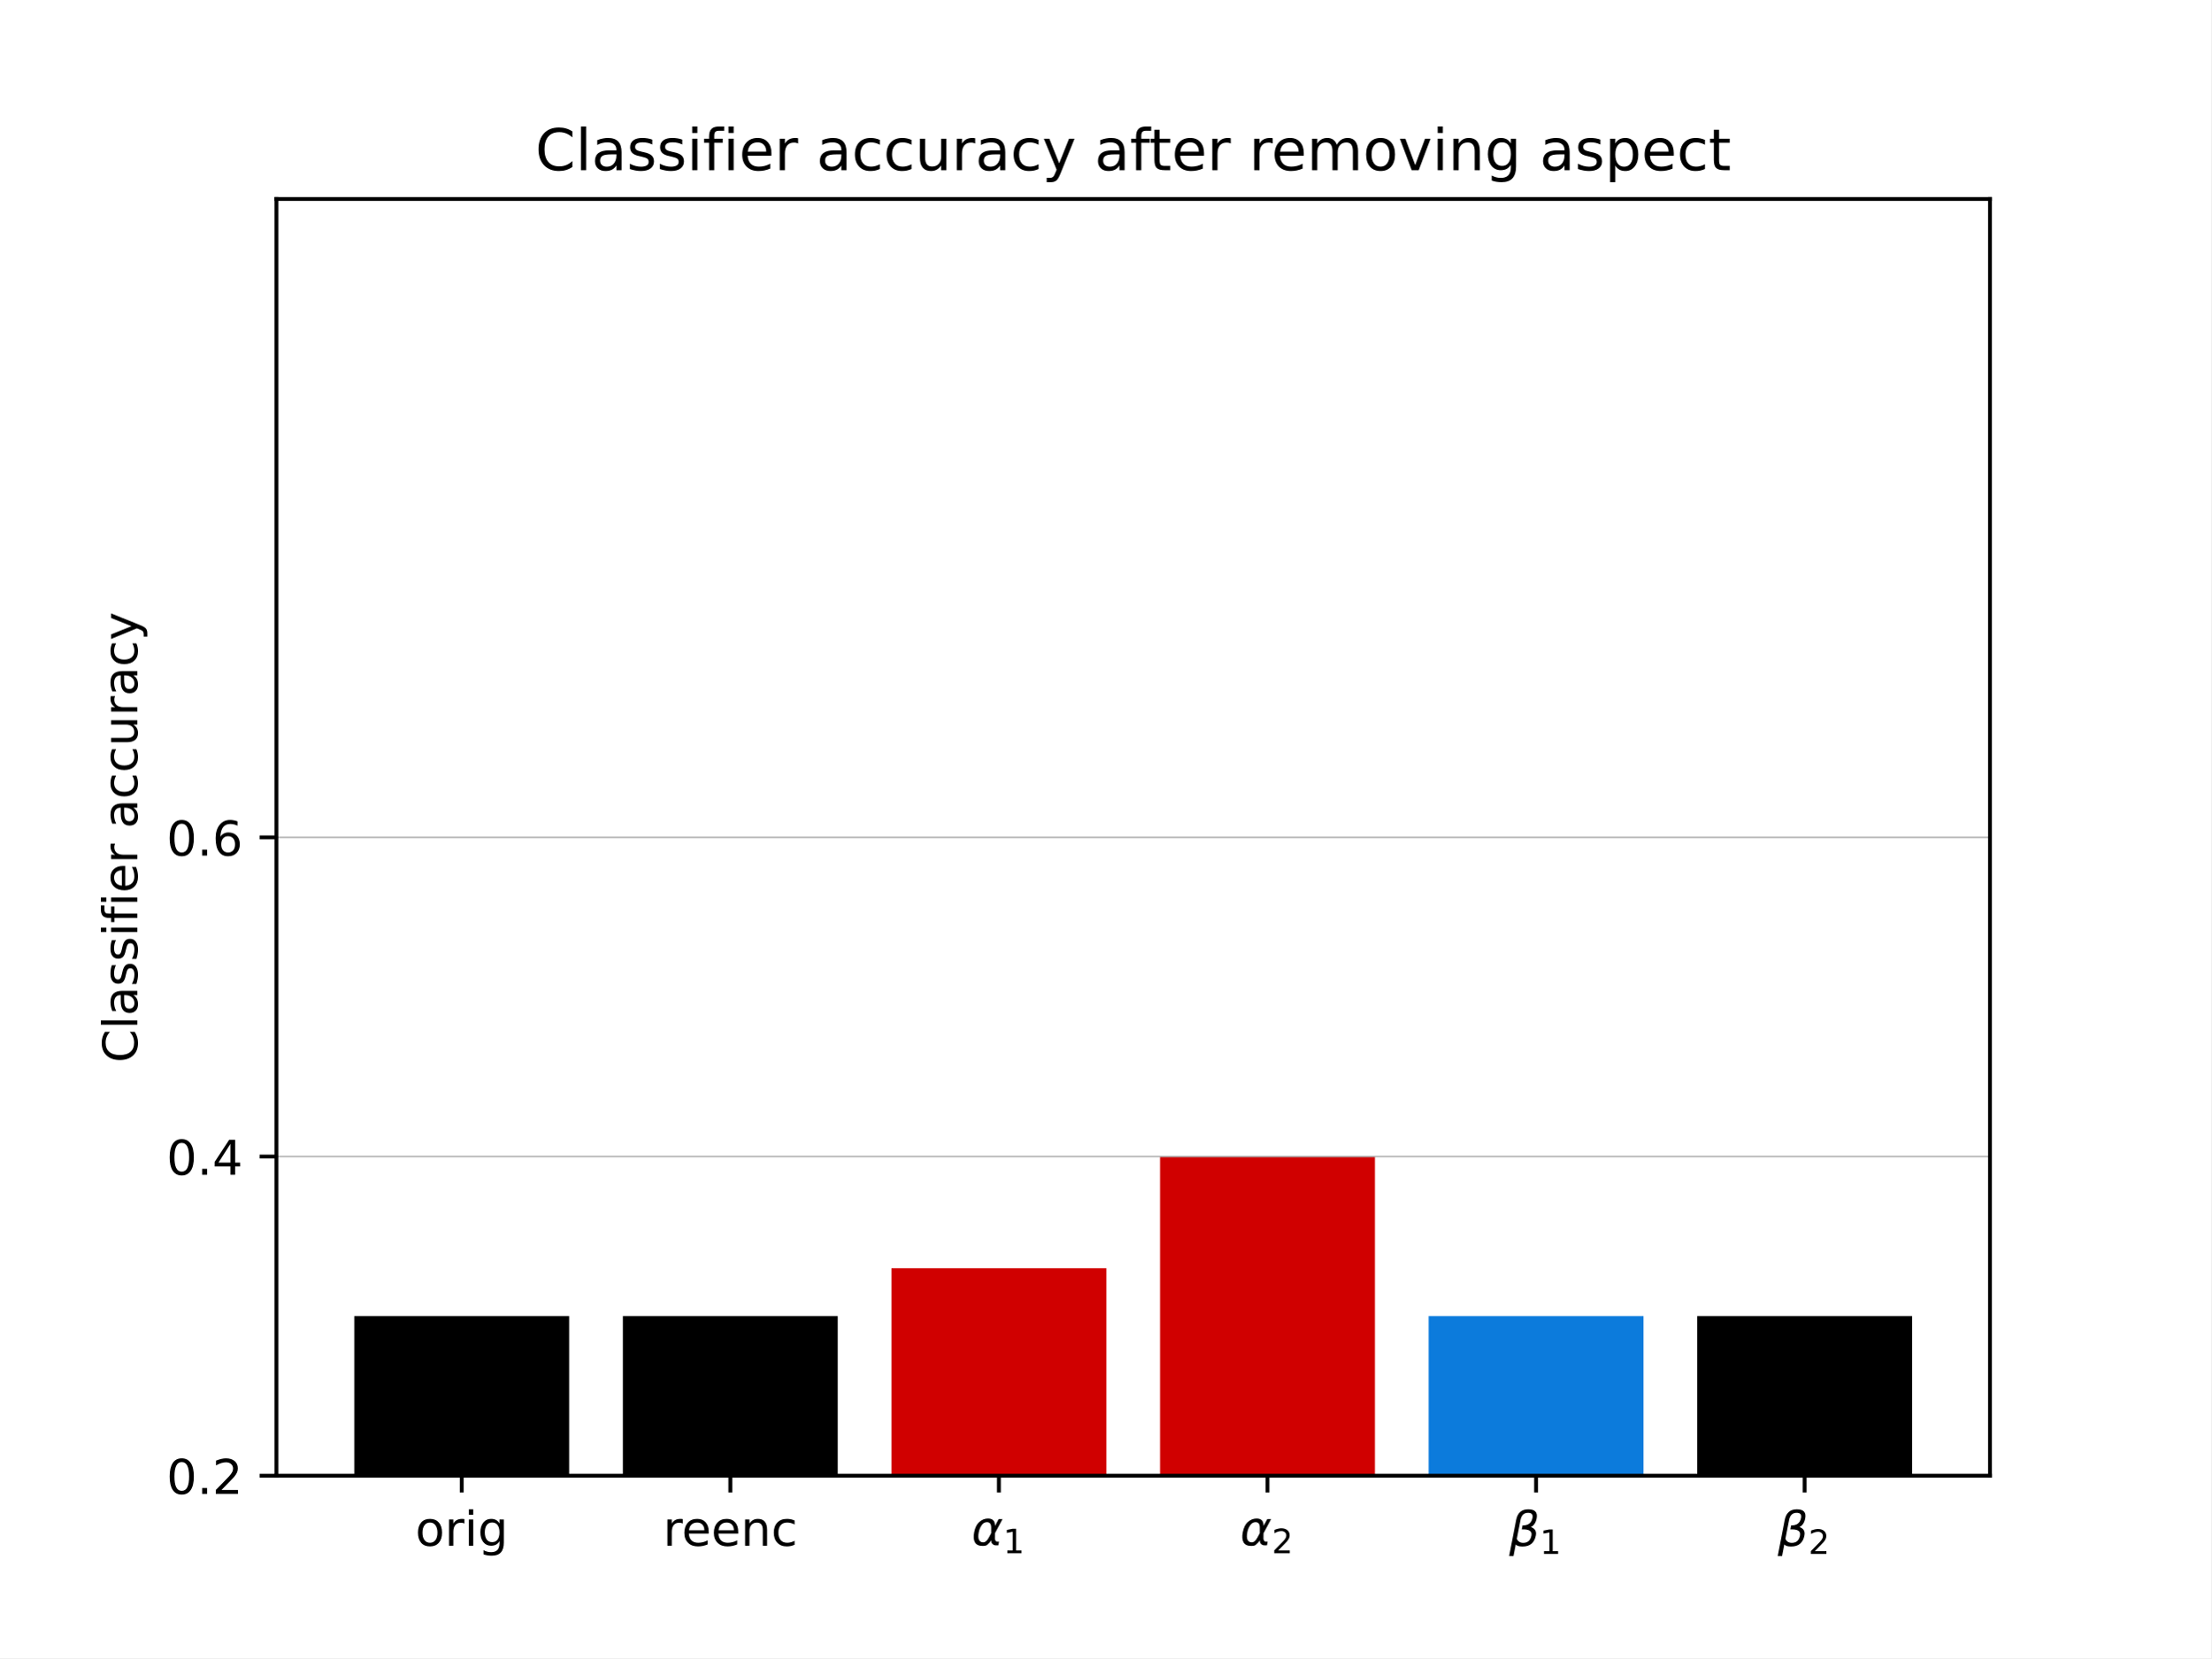
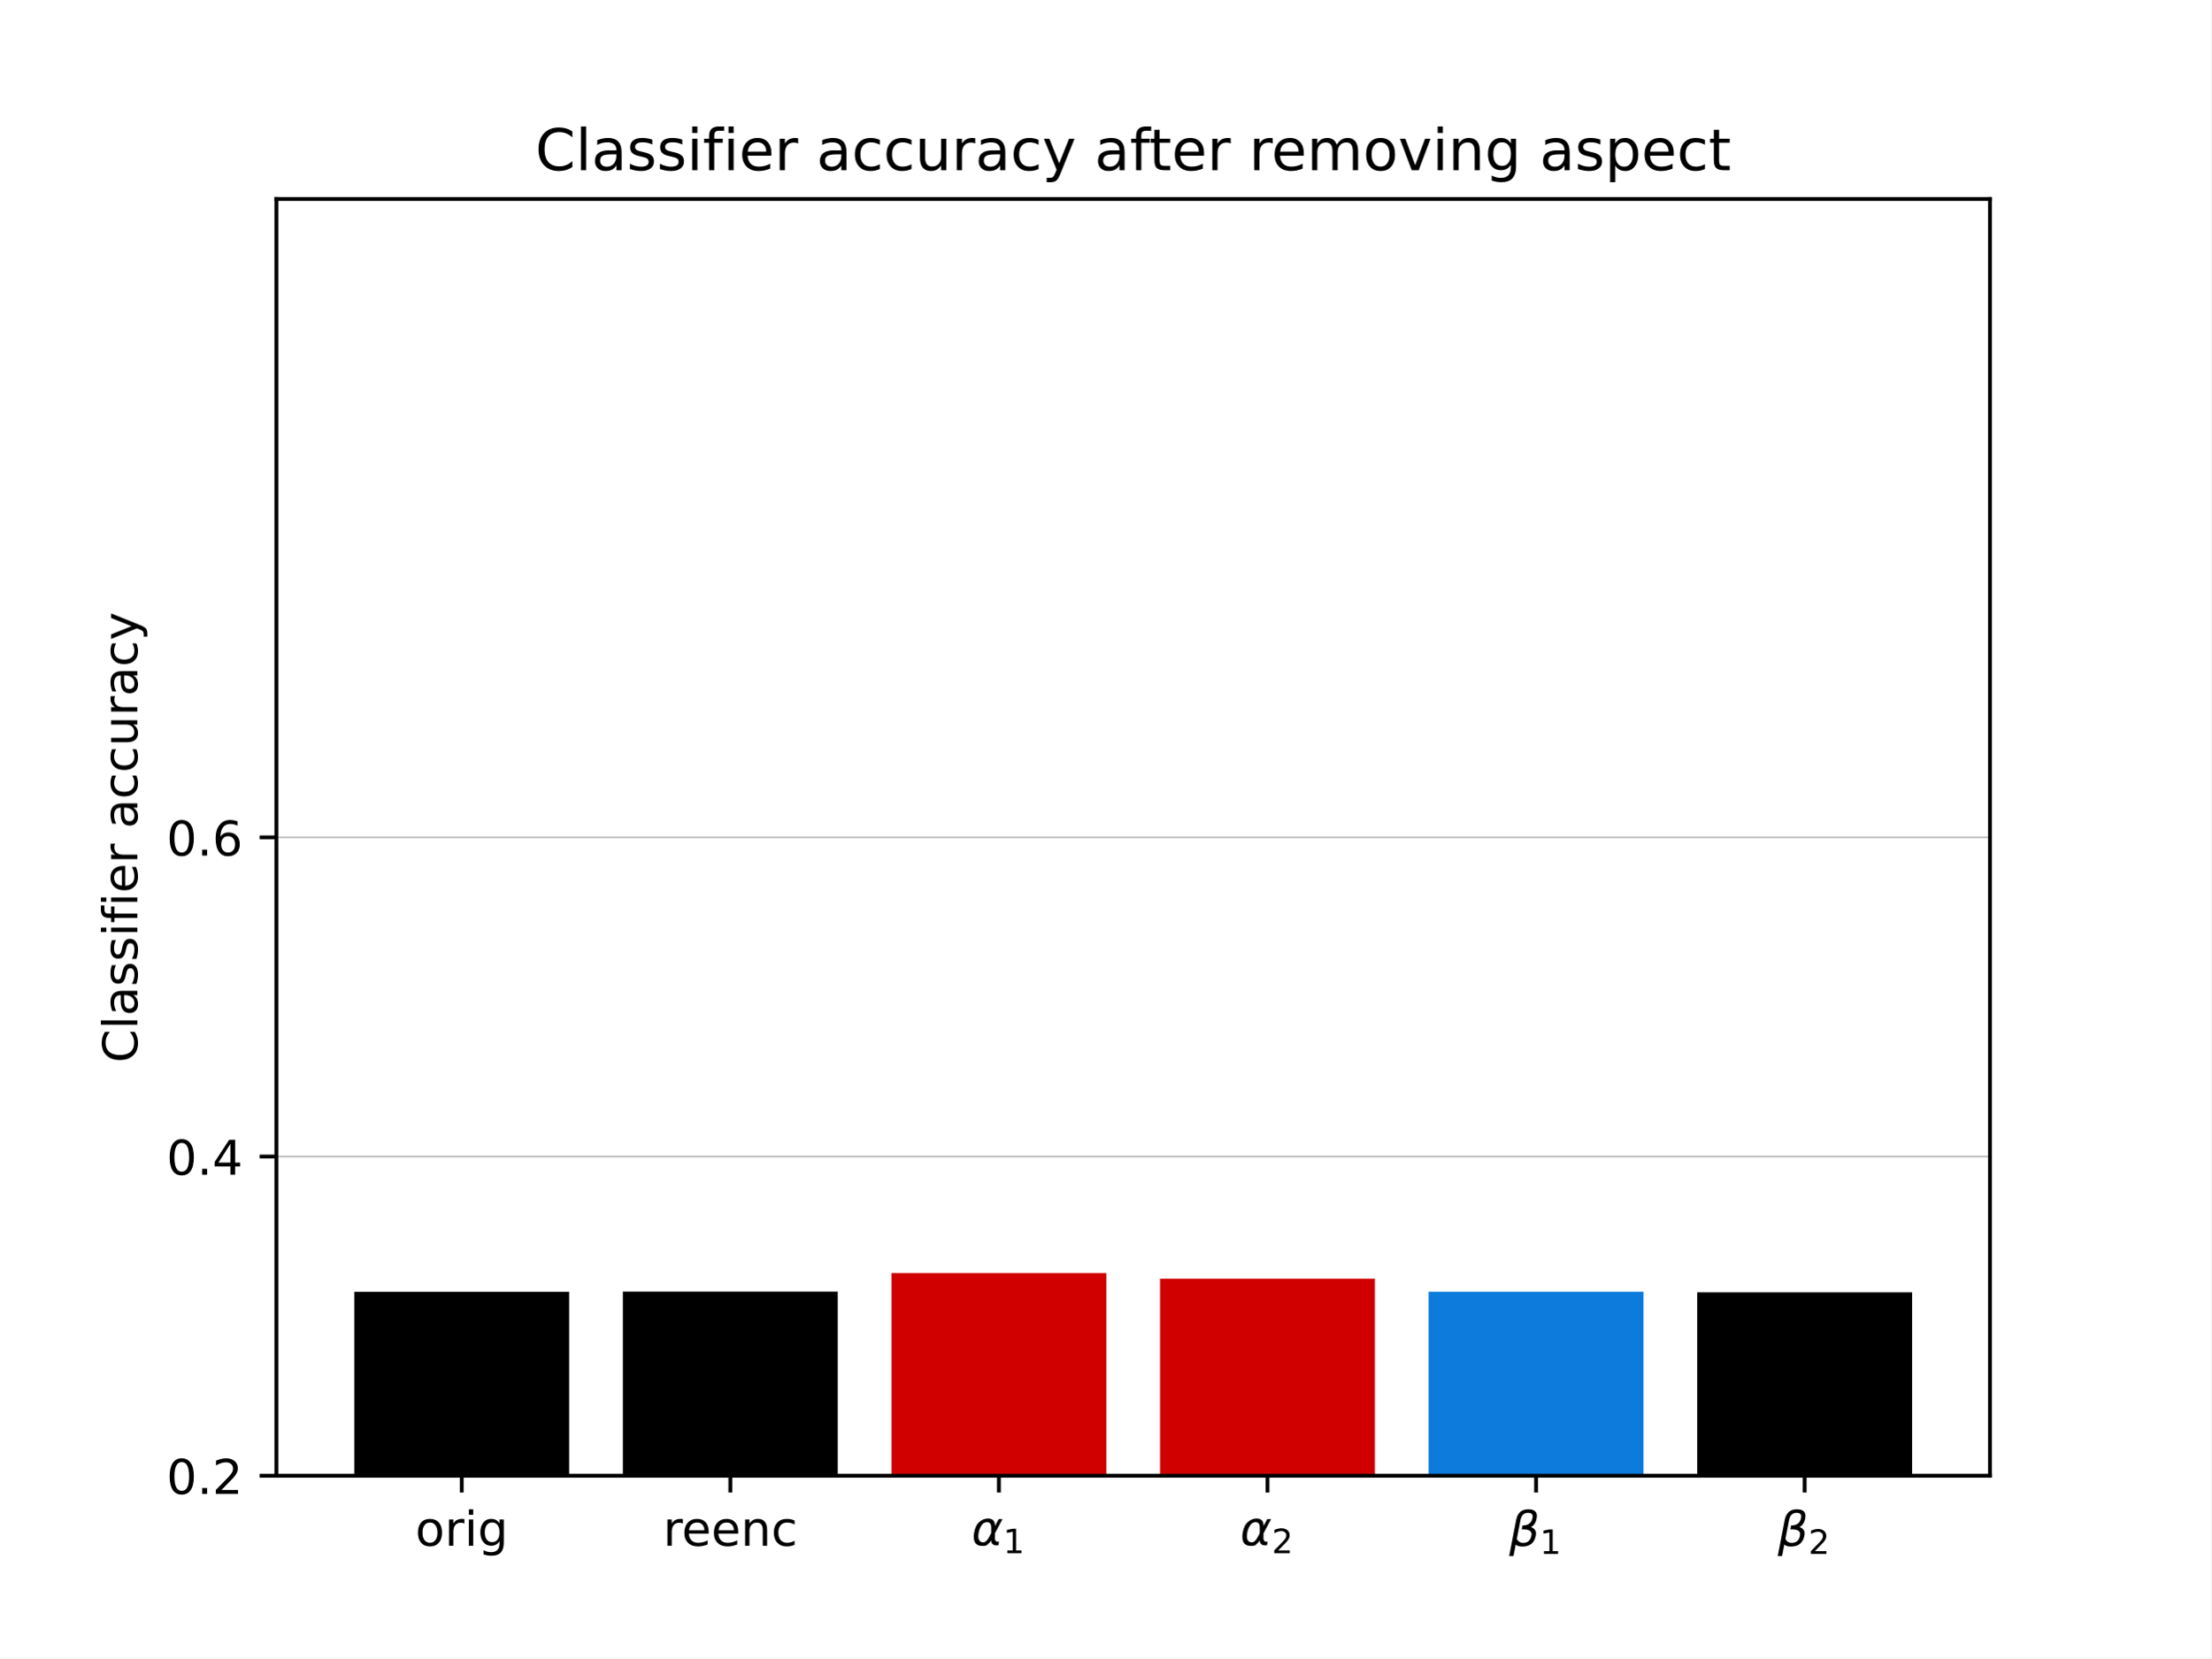
<svg xmlns="http://www.w3.org/2000/svg" xmlns:xlink="http://www.w3.org/1999/xlink" height="345.6pt" version="1.1" viewBox="0 0 460.8 345.6" width="460.8pt">
  <defs>
    <style type="text/css">*{stroke-linecap:butt;stroke-linejoin:round;}</style>
  </defs>
  <g id="figure_1">
    <g id="patch_1">
      <path d="M 0 345.6  L 460.8 345.6  L 460.8 0  L 0 0  z " style="fill:#ffffff;" />
    </g>
    <g id="axes_1">
      <g id="patch_2">
        <path d="M 57.6 307.584  L 414.72 307.584  L 414.72 41.472  L 57.6 41.472  z " style="fill:#ffffff;" />
      </g>
      <g id="patch_3">
-         <path clip-path="url(#pa272229d63)" d="M 73.833 374.112  L 118.613 374.112  L 118.613 274.32  L 73.833 274.32  z " />
+         <path clip-path="url(#p44f0156b49)" d="M 73.833 374.112  L 118.613 374.112  L 118.613 269.257  L 73.833 269.257  z " />
      </g>
      <g id="patch_4">
-         <path clip-path="url(#pa272229d63)" d="M 129.808 374.112  L 174.588 374.112  L 174.588 274.32  L 129.808 274.32  z " />
+         <path clip-path="url(#p44f0156b49)" d="M 129.808 374.112  L 174.588 374.112  L 174.588 269.221  L 129.808 269.221  z " />
      </g>
      <g id="patch_5">
-         <path clip-path="url(#pa272229d63)" d="M 185.783 374.112  L 230.563 374.112  L 230.563 264.341  L 185.783 264.341  z " style="fill:#d00000;" />
+         <path clip-path="url(#p44f0156b49)" d="M 185.783 374.112  L 230.563 374.112  L 230.563 265.344  L 185.783 265.344  z " style="fill:#d00000;" />
      </g>
      <g id="patch_6">
-         <path clip-path="url(#pa272229d63)" d="M 241.757 374.112  L 286.537 374.112  L 286.537 241.056  L 241.757 241.056  z " style="fill:#d00000;" />
+         <path clip-path="url(#p44f0156b49)" d="M 241.757 374.112  L 286.537 374.112  L 286.537 266.529  L 241.757 266.529  z " style="fill:#d00000;" />
      </g>
      <g id="patch_7">
-         <path clip-path="url(#pa272229d63)" d="M 297.732 374.112  L 342.512 374.112  L 342.512 274.32  L 297.732 274.32  z " style="fill:#0c7bdc;" />
+         <path clip-path="url(#p44f0156b49)" d="M 297.732 374.112  L 342.512 374.112  L 342.512 269.239  L 297.732 269.239  z " style="fill:#0c7bdc;" />
      </g>
      <g id="patch_8">
-         <path clip-path="url(#pa272229d63)" d="M 353.707 374.112  L 398.487 374.112  L 398.487 274.32  L 353.707 274.32  z " />
+         <path clip-path="url(#p44f0156b49)" d="M 353.707 374.112  L 398.487 374.112  L 398.487 269.364  L 353.707 269.364  z " />
      </g>
      <g id="matplotlib.axis_1">
        <g id="xtick_1">
          <g id="line2d_1">
            <defs>
-               <path d="M 0 0  L 0 3.5  " id="m97503d75d6" style="stroke:#000000;stroke-width:0.8;" />
+               <path d="M 0 0  L 0 3.5  " id="made2c897ce" style="stroke:#000000;stroke-width:0.8;" />
            </defs>
            <g>
-               <use style="stroke:#000000;stroke-width:0.8;" x="96.223" xlink:href="#m97503d75d6" y="307.584" />
+               <use style="stroke:#000000;stroke-width:0.8;" x="96.223" xlink:href="#made2c897ce" y="307.584" />
            </g>
          </g>
          <g id="text_1">
            <g transform="translate(86.54457 322.1824)scale(0.1 -0.1)">
              <defs>
                <path d="M 30.609 48.391  Q 23.391 48.391 19.188 42.75  Q 14.984 37.109 14.984 27.297  Q 14.984 17.484 19.156 11.844  Q 23.344 6.203 30.609 6.203  Q 37.797 6.203 41.984 11.859  Q 46.188 17.531 46.188 27.297  Q 46.188 37.016 41.984 42.703  Q 37.797 48.391 30.609 48.391  z M 30.609 56  Q 42.328 56 49.016 48.375  Q 55.719 40.766 55.719 27.297  Q 55.719 13.875 49.016 6.219  Q 42.328 -1.422 30.609 -1.422  Q 18.844 -1.422 12.172 6.219  Q 5.516 13.875 5.516 27.297  Q 5.516 40.766 12.172 48.375  Q 18.844 56 30.609 56  z " id="DejaVuSans-111" />
                <path d="M 41.109 46.297  Q 39.594 47.172 37.812 47.578  Q 36.031 48 33.891 48  Q 26.266 48 22.188 43.047  Q 18.109 38.094 18.109 28.812  L 18.109 0  L 9.078 0  L 9.078 54.688  L 18.109 54.688  L 18.109 46.188  Q 20.953 51.172 25.484 53.578  Q 30.031 56 36.531 56  Q 37.453 56 38.578 55.875  Q 39.703 55.766 41.062 55.516  z " id="DejaVuSans-114" />
                <path d="M 9.422 54.688  L 18.406 54.688  L 18.406 0  L 9.422 0  z M 9.422 75.984  L 18.406 75.984  L 18.406 64.594  L 9.422 64.594  z " id="DejaVuSans-105" />
                <path d="M 45.406 27.984  Q 45.406 37.75 41.375 43.109  Q 37.359 48.484 30.078 48.484  Q 22.859 48.484 18.828 43.109  Q 14.797 37.75 14.797 27.984  Q 14.797 18.266 18.828 12.891  Q 22.859 7.516 30.078 7.516  Q 37.359 7.516 41.375 12.891  Q 45.406 18.266 45.406 27.984  z M 54.391 6.781  Q 54.391 -7.172 48.188 -13.984  Q 42 -20.797 29.203 -20.797  Q 24.469 -20.797 20.266 -20.094  Q 16.062 -19.391 12.109 -17.922  L 12.109 -9.188  Q 16.062 -11.328 19.922 -12.344  Q 23.781 -13.375 27.781 -13.375  Q 36.625 -13.375 41.016 -8.766  Q 45.406 -4.156 45.406 5.172  L 45.406 9.625  Q 42.625 4.781 38.281 2.391  Q 33.938 0 27.875 0  Q 17.828 0 11.672 7.656  Q 5.516 15.328 5.516 27.984  Q 5.516 40.672 11.672 48.328  Q 17.828 56 27.875 56  Q 33.938 56 38.281 53.609  Q 42.625 51.219 45.406 46.391  L 45.406 54.688  L 54.391 54.688  z " id="DejaVuSans-103" />
              </defs>
              <use xlink:href="#DejaVuSans-111" />
              <use x="61.182" xlink:href="#DejaVuSans-114" />
              <use x="102.295" xlink:href="#DejaVuSans-105" />
              <use x="130.078" xlink:href="#DejaVuSans-103" />
            </g>
          </g>
        </g>
        <g id="xtick_2">
          <g id="line2d_2">
            <g>
-               <use style="stroke:#000000;stroke-width:0.8;" x="152.198" xlink:href="#m97503d75d6" y="307.584" />
+               <use style="stroke:#000000;stroke-width:0.8;" x="152.198" xlink:href="#made2c897ce" y="307.584" />
            </g>
          </g>
          <g id="text_2">
            <g transform="translate(138.1836 322.1824)scale(0.1 -0.1)">
              <defs>
                <path d="M 56.203 29.594  L 56.203 25.203  L 14.891 25.203  Q 15.484 15.922 20.484 11.062  Q 25.484 6.203 34.422 6.203  Q 39.594 6.203 44.453 7.469  Q 49.312 8.734 54.109 11.281  L 54.109 2.781  Q 49.266 0.734 44.188 -0.344  Q 39.109 -1.422 33.891 -1.422  Q 20.797 -1.422 13.156 6.188  Q 5.516 13.812 5.516 26.812  Q 5.516 40.234 12.766 48.109  Q 20.016 56 32.328 56  Q 43.359 56 49.781 48.891  Q 56.203 41.797 56.203 29.594  z M 47.219 32.234  Q 47.125 39.594 43.094 43.984  Q 39.062 48.391 32.422 48.391  Q 24.906 48.391 20.391 44.141  Q 15.875 39.891 15.188 32.172  z " id="DejaVuSans-101" />
                <path d="M 54.891 33.016  L 54.891 0  L 45.906 0  L 45.906 32.719  Q 45.906 40.484 42.875 44.328  Q 39.844 48.188 33.797 48.188  Q 26.516 48.188 22.312 43.547  Q 18.109 38.922 18.109 30.906  L 18.109 0  L 9.078 0  L 9.078 54.688  L 18.109 54.688  L 18.109 46.188  Q 21.344 51.125 25.703 53.562  Q 30.078 56 35.797 56  Q 45.219 56 50.047 50.172  Q 54.891 44.344 54.891 33.016  z " id="DejaVuSans-110" />
                <path d="M 48.781 52.594  L 48.781 44.188  Q 44.969 46.297 41.141 47.344  Q 37.312 48.391 33.406 48.391  Q 24.656 48.391 19.812 42.844  Q 14.984 37.312 14.984 27.297  Q 14.984 17.281 19.812 11.734  Q 24.656 6.203 33.406 6.203  Q 37.312 6.203 41.141 7.25  Q 44.969 8.297 48.781 10.406  L 48.781 2.094  Q 45.016 0.344 40.984 -0.531  Q 36.969 -1.422 32.422 -1.422  Q 20.062 -1.422 12.781 6.344  Q 5.516 14.109 5.516 27.297  Q 5.516 40.672 12.859 48.328  Q 20.219 56 33.016 56  Q 37.156 56 41.109 55.141  Q 45.062 54.297 48.781 52.594  z " id="DejaVuSans-99" />
              </defs>
              <use xlink:href="#DejaVuSans-114" />
              <use x="38.863" xlink:href="#DejaVuSans-101" />
              <use x="100.387" xlink:href="#DejaVuSans-101" />
              <use x="161.91" xlink:href="#DejaVuSans-110" />
              <use x="225.289" xlink:href="#DejaVuSans-99" />
            </g>
          </g>
        </g>
        <g id="xtick_3">
          <g id="line2d_3">
            <g>
-               <use style="stroke:#000000;stroke-width:0.8;" x="208.173" xlink:href="#m97503d75d6" y="307.584" />
+               <use style="stroke:#000000;stroke-width:0.8;" x="208.173" xlink:href="#made2c897ce" y="307.584" />
            </g>
          </g>
          <g id="text_3">
            <g transform="translate(202.4725 322.1824)scale(0.1 -0.1)">
              <defs>
                <path d="M 40.922 25.438  L 40.969 36.719  Q 41.016 48.25 32.328 48.297  Q 25.828 48.344 21.781 42.922  Q 16.703 36.234 14.984 27.297  Q 12.891 16.547 15.531 11.422  Q 18.266 6.203 24.172 6.203  Q 30.719 6.203 36.234 16.609  z M 33.844 55.906  Q 49.078 56.156 48.875 40.375  Q 48.875 40.375 56.5 54.688  L 64.5 54.688  L 48.734 25.047  L 48.578 14.359  Q 48.578 11.969 49.906 9.969  Q 51.422 7.625 52.984 7.625  L 57.328 7.625  L 55.859 0  L 50.438 0  Q 45.844 0 42.531 4.109  Q 40.969 6.156 40.922 10.453  Q 37.75 5.219 32.281 0.781  Q 29.688 -1.266 22.703 -1.219  Q 11.281 -1.125 7.125 6.203  Q 2.875 13.812 5.516 27.297  Q 8.344 41.797 15.766 48.391  Q 24.125 55.766 33.844 55.906  z " id="DejaVuSans-Oblique-945" />
                <path d="M 12.406 8.297  L 28.516 8.297  L 28.516 63.922  L 10.984 60.406  L 10.984 69.391  L 28.422 72.906  L 38.281 72.906  L 38.281 8.297  L 54.391 8.297  L 54.391 0  L 12.406 0  z " id="DejaVuSans-49" />
              </defs>
              <use transform="translate(0 0.84375)" xlink:href="#DejaVuSans-Oblique-945" />
              <use transform="translate(65.91797 -15.5625)scale(0.7)" xlink:href="#DejaVuSans-49" />
            </g>
          </g>
        </g>
        <g id="xtick_4">
          <g id="line2d_4">
            <g>
-               <use style="stroke:#000000;stroke-width:0.8;" x="264.147" xlink:href="#m97503d75d6" y="307.584" />
+               <use style="stroke:#000000;stroke-width:0.8;" x="264.147" xlink:href="#made2c897ce" y="307.584" />
            </g>
          </g>
          <g id="text_4">
            <g transform="translate(258.4475 322.1824)scale(0.1 -0.1)">
              <defs>
                <path d="M 19.188 8.297  L 53.609 8.297  L 53.609 0  L 7.328 0  L 7.328 8.297  Q 12.938 14.109 22.625 23.891  Q 32.328 33.688 34.812 36.531  Q 39.547 41.844 41.422 45.531  Q 43.312 49.219 43.312 52.781  Q 43.312 58.594 39.234 62.25  Q 35.156 65.922 28.609 65.922  Q 23.969 65.922 18.812 64.312  Q 13.672 62.703 7.812 59.422  L 7.812 69.391  Q 13.766 71.781 18.938 73  Q 24.125 74.219 28.422 74.219  Q 39.75 74.219 46.484 68.547  Q 53.219 62.891 53.219 53.422  Q 53.219 48.922 51.531 44.891  Q 49.859 40.875 45.406 35.406  Q 44.188 33.984 37.641 27.219  Q 31.109 20.453 19.188 8.297  z " id="DejaVuSans-50" />
              </defs>
              <use transform="translate(0 0.84375)" xlink:href="#DejaVuSans-Oblique-945" />
              <use transform="translate(65.91797 -15.5625)scale(0.7)" xlink:href="#DejaVuSans-50" />
            </g>
          </g>
        </g>
        <g id="xtick_5">
          <g id="line2d_5">
            <g>
-               <use style="stroke:#000000;stroke-width:0.8;" x="320.122" xlink:href="#m97503d75d6" y="307.584" />
+               <use style="stroke:#000000;stroke-width:0.8;" x="320.122" xlink:href="#made2c897ce" y="307.584" />
            </g>
          </g>
          <g id="text_5">
            <g transform="translate(314.5224 322.284)scale(0.1 -0.1)">
              <defs>
                <path d="M 13.625 3.375  L 8.938 -20.797  L -0.094 -20.797  L 14.5 54.344  Q 18.844 76.609 39.656 76.609  Q 60.75 76.609 57.172 57.812  Q 54.734 44.438 45.219 39.547  Q 58.016 35.156 55.516 22.125  Q 51.125 -1.078 27.484 -1.031  Q 17.141 -0.984 13.625 3.375  z M 15.922 15.094  Q 19.672 6.594 29.297 6.641  Q 43.359 6.641 46.344 21.969  Q 49.031 35.75 26.172 34.672  L 27.781 42.969  Q 45.453 42.672 48.531 58.594  Q 50.641 69.344 39.203 69.281  Q 26.422 69.281 23.484 54.047  z " id="DejaVuSans-Oblique-946" />
              </defs>
              <use transform="translate(0 0.390625)" xlink:href="#DejaVuSans-Oblique-946" />
              <use transform="translate(63.81836 -16.01562)scale(0.7)" xlink:href="#DejaVuSans-49" />
            </g>
          </g>
        </g>
        <g id="xtick_6">
          <g id="line2d_6">
            <g>
-               <use style="stroke:#000000;stroke-width:0.8;" x="376.097" xlink:href="#m97503d75d6" y="307.584" />
+               <use style="stroke:#000000;stroke-width:0.8;" x="376.097" xlink:href="#made2c897ce" y="307.584" />
            </g>
          </g>
          <g id="text_6">
            <g transform="translate(370.4973 322.284)scale(0.1 -0.1)">
              <use transform="translate(0 0.390625)" xlink:href="#DejaVuSans-Oblique-946" />
              <use transform="translate(63.81836 -16.01562)scale(0.7)" xlink:href="#DejaVuSans-50" />
            </g>
          </g>
        </g>
      </g>
      <g id="matplotlib.axis_2">
        <g id="ytick_1">
          <g id="line2d_7">
-             <path clip-path="url(#pa272229d63)" d="M 57.6 307.584  L 414.72 307.584  " style="fill:none;stroke:#b0b0b0;stroke-linecap:square;stroke-width:0.3;" />
+             <path clip-path="url(#p44f0156b49)" d="M 57.6 307.584  L 414.72 307.584  " style="fill:none;stroke:#b0b0b0;stroke-linecap:square;stroke-width:0.3;" />
          </g>
          <g id="line2d_8">
            <defs>
-               <path d="M 0 0  L -3.5 0  " id="m0f725701d0" style="stroke:#000000;stroke-width:0.8;" />
+               <path d="M 0 0  L -3.5 0  " id="mf54271bb39" style="stroke:#000000;stroke-width:0.8;" />
            </defs>
            <g>
-               <use style="stroke:#000000;stroke-width:0.8;" x="57.6" xlink:href="#m0f725701d0" y="307.584" />
+               <use style="stroke:#000000;stroke-width:0.8;" x="57.6" xlink:href="#mf54271bb39" y="307.584" />
            </g>
          </g>
          <g id="text_7">
            <g transform="translate(34.69687 311.3832)scale(0.1 -0.1)">
              <defs>
                <path d="M 31.781 66.406  Q 24.172 66.406 20.328 58.906  Q 16.5 51.422 16.5 36.375  Q 16.5 21.391 20.328 13.891  Q 24.172 6.391 31.781 6.391  Q 39.453 6.391 43.281 13.891  Q 47.125 21.391 47.125 36.375  Q 47.125 51.422 43.281 58.906  Q 39.453 66.406 31.781 66.406  z M 31.781 74.219  Q 44.047 74.219 50.516 64.516  Q 56.984 54.828 56.984 36.375  Q 56.984 17.969 50.516 8.266  Q 44.047 -1.422 31.781 -1.422  Q 19.531 -1.422 13.062 8.266  Q 6.594 17.969 6.594 36.375  Q 6.594 54.828 13.062 64.516  Q 19.531 74.219 31.781 74.219  z " id="DejaVuSans-48" />
                <path d="M 10.688 12.406  L 21 12.406  L 21 0  L 10.688 0  z " id="DejaVuSans-46" />
              </defs>
              <use xlink:href="#DejaVuSans-48" />
              <use x="63.623" xlink:href="#DejaVuSans-46" />
              <use x="95.41" xlink:href="#DejaVuSans-50" />
            </g>
          </g>
        </g>
        <g id="ytick_2">
          <g id="line2d_9">
-             <path clip-path="url(#pa272229d63)" d="M 57.6 241.056  L 414.72 241.056  " style="fill:none;stroke:#b0b0b0;stroke-linecap:square;stroke-width:0.3;" />
+             <path clip-path="url(#p44f0156b49)" d="M 57.6 241.056  L 414.72 241.056  " style="fill:none;stroke:#b0b0b0;stroke-linecap:square;stroke-width:0.3;" />
          </g>
          <g id="line2d_10">
            <g>
-               <use style="stroke:#000000;stroke-width:0.8;" x="57.6" xlink:href="#m0f725701d0" y="241.056" />
+               <use style="stroke:#000000;stroke-width:0.8;" x="57.6" xlink:href="#mf54271bb39" y="241.056" />
            </g>
          </g>
          <g id="text_8">
            <g transform="translate(34.69687 244.8552)scale(0.1 -0.1)">
              <defs>
                <path d="M 37.797 64.312  L 12.891 25.391  L 37.797 25.391  z M 35.203 72.906  L 47.609 72.906  L 47.609 25.391  L 58.016 25.391  L 58.016 17.188  L 47.609 17.188  L 47.609 0  L 37.797 0  L 37.797 17.188  L 4.891 17.188  L 4.891 26.703  z " id="DejaVuSans-52" />
              </defs>
              <use xlink:href="#DejaVuSans-48" />
              <use x="63.623" xlink:href="#DejaVuSans-46" />
              <use x="95.41" xlink:href="#DejaVuSans-52" />
            </g>
          </g>
        </g>
        <g id="ytick_3">
          <g id="line2d_11">
-             <path clip-path="url(#pa272229d63)" d="M 57.6 174.528  L 414.72 174.528  " style="fill:none;stroke:#b0b0b0;stroke-linecap:square;stroke-width:0.3;" />
+             <path clip-path="url(#p44f0156b49)" d="M 57.6 174.528  L 414.72 174.528  " style="fill:none;stroke:#b0b0b0;stroke-linecap:square;stroke-width:0.3;" />
          </g>
          <g id="line2d_12">
            <g>
-               <use style="stroke:#000000;stroke-width:0.8;" x="57.6" xlink:href="#m0f725701d0" y="174.528" />
+               <use style="stroke:#000000;stroke-width:0.8;" x="57.6" xlink:href="#mf54271bb39" y="174.528" />
            </g>
          </g>
          <g id="text_9">
            <g transform="translate(34.69687 178.3272)scale(0.1 -0.1)">
              <defs>
                <path d="M 33.016 40.375  Q 26.375 40.375 22.484 35.828  Q 18.609 31.297 18.609 23.391  Q 18.609 15.531 22.484 10.953  Q 26.375 6.391 33.016 6.391  Q 39.656 6.391 43.531 10.953  Q 47.406 15.531 47.406 23.391  Q 47.406 31.297 43.531 35.828  Q 39.656 40.375 33.016 40.375  z M 52.594 71.297  L 52.594 62.312  Q 48.875 64.062 45.094 64.984  Q 41.312 65.922 37.594 65.922  Q 27.828 65.922 22.672 59.328  Q 17.531 52.734 16.797 39.406  Q 19.672 43.656 24.016 45.922  Q 28.375 48.188 33.594 48.188  Q 44.578 48.188 50.953 41.516  Q 57.328 34.859 57.328 23.391  Q 57.328 12.156 50.688 5.359  Q 44.047 -1.422 33.016 -1.422  Q 20.359 -1.422 13.672 8.266  Q 6.984 17.969 6.984 36.375  Q 6.984 53.656 15.188 63.938  Q 23.391 74.219 37.203 74.219  Q 40.922 74.219 44.703 73.484  Q 48.484 72.75 52.594 71.297  z " id="DejaVuSans-54" />
              </defs>
              <use xlink:href="#DejaVuSans-48" />
              <use x="63.623" xlink:href="#DejaVuSans-46" />
              <use x="95.41" xlink:href="#DejaVuSans-54" />
            </g>
          </g>
        </g>
        <g id="text_10">
          <g transform="translate(28.61719 221.5007)rotate(-90)scale(0.1 -0.1)">
            <defs>
              <path d="M 64.406 67.281  L 64.406 56.891  Q 59.422 61.531 53.781 63.812  Q 48.141 66.109 41.797 66.109  Q 29.297 66.109 22.656 58.469  Q 16.016 50.828 16.016 36.375  Q 16.016 21.969 22.656 14.328  Q 29.297 6.688 41.797 6.688  Q 48.141 6.688 53.781 8.984  Q 59.422 11.281 64.406 15.922  L 64.406 5.609  Q 59.234 2.094 53.438 0.328  Q 47.656 -1.422 41.219 -1.422  Q 24.656 -1.422 15.125 8.703  Q 5.609 18.844 5.609 36.375  Q 5.609 53.953 15.125 64.078  Q 24.656 74.219 41.219 74.219  Q 47.75 74.219 53.531 72.484  Q 59.328 70.75 64.406 67.281  z " id="DejaVuSans-67" />
              <path d="M 9.422 75.984  L 18.406 75.984  L 18.406 0  L 9.422 0  z " id="DejaVuSans-108" />
              <path d="M 34.281 27.484  Q 23.391 27.484 19.188 25  Q 14.984 22.516 14.984 16.5  Q 14.984 11.719 18.141 8.906  Q 21.297 6.109 26.703 6.109  Q 34.188 6.109 38.703 11.406  Q 43.219 16.703 43.219 25.484  L 43.219 27.484  z M 52.203 31.203  L 52.203 0  L 43.219 0  L 43.219 8.297  Q 40.141 3.328 35.547 0.953  Q 30.953 -1.422 24.312 -1.422  Q 15.922 -1.422 10.953 3.297  Q 6 8.016 6 15.922  Q 6 25.141 12.172 29.828  Q 18.359 34.516 30.609 34.516  L 43.219 34.516  L 43.219 35.406  Q 43.219 41.609 39.141 45  Q 35.062 48.391 27.688 48.391  Q 23 48.391 18.547 47.266  Q 14.109 46.141 10.016 43.891  L 10.016 52.203  Q 14.938 54.109 19.578 55.047  Q 24.219 56 28.609 56  Q 40.484 56 46.344 49.844  Q 52.203 43.703 52.203 31.203  z " id="DejaVuSans-97" />
              <path d="M 44.281 53.078  L 44.281 44.578  Q 40.484 46.531 36.375 47.5  Q 32.281 48.484 27.875 48.484  Q 21.188 48.484 17.844 46.438  Q 14.5 44.391 14.5 40.281  Q 14.5 37.156 16.891 35.375  Q 19.281 33.594 26.516 31.984  L 29.594 31.297  Q 39.156 29.25 43.188 25.516  Q 47.219 21.781 47.219 15.094  Q 47.219 7.469 41.188 3.016  Q 35.156 -1.422 24.609 -1.422  Q 20.219 -1.422 15.453 -0.562  Q 10.688 0.297 5.422 2  L 5.422 11.281  Q 10.406 8.688 15.234 7.391  Q 20.062 6.109 24.812 6.109  Q 31.156 6.109 34.562 8.281  Q 37.984 10.453 37.984 14.406  Q 37.984 18.062 35.516 20.016  Q 33.062 21.969 24.703 23.781  L 21.578 24.516  Q 13.234 26.266 9.516 29.906  Q 5.812 33.547 5.812 39.891  Q 5.812 47.609 11.281 51.797  Q 16.75 56 26.812 56  Q 31.781 56 36.172 55.266  Q 40.578 54.547 44.281 53.078  z " id="DejaVuSans-115" />
              <path d="M 37.109 75.984  L 37.109 68.5  L 28.516 68.5  Q 23.688 68.5 21.797 66.547  Q 19.922 64.594 19.922 59.516  L 19.922 54.688  L 34.719 54.688  L 34.719 47.703  L 19.922 47.703  L 19.922 0  L 10.891 0  L 10.891 47.703  L 2.297 47.703  L 2.297 54.688  L 10.891 54.688  L 10.891 58.5  Q 10.891 67.625 15.141 71.797  Q 19.391 75.984 28.609 75.984  z " id="DejaVuSans-102" />
              <path id="DejaVuSans-32" />
              <path d="M 8.5 21.578  L 8.5 54.688  L 17.484 54.688  L 17.484 21.922  Q 17.484 14.156 20.5 10.266  Q 23.531 6.391 29.594 6.391  Q 36.859 6.391 41.078 11.031  Q 45.312 15.672 45.312 23.688  L 45.312 54.688  L 54.297 54.688  L 54.297 0  L 45.312 0  L 45.312 8.406  Q 42.047 3.422 37.719 1  Q 33.406 -1.422 27.688 -1.422  Q 18.266 -1.422 13.375 4.438  Q 8.5 10.297 8.5 21.578  z M 31.109 56  z " id="DejaVuSans-117" />
              <path d="M 32.172 -5.078  Q 28.375 -14.844 24.75 -17.812  Q 21.141 -20.797 15.094 -20.797  L 7.906 -20.797  L 7.906 -13.281  L 13.188 -13.281  Q 16.891 -13.281 18.938 -11.516  Q 21 -9.766 23.484 -3.219  L 25.094 0.875  L 2.984 54.688  L 12.5 54.688  L 29.594 11.922  L 46.688 54.688  L 56.203 54.688  z " id="DejaVuSans-121" />
            </defs>
            <use xlink:href="#DejaVuSans-67" />
            <use x="69.824" xlink:href="#DejaVuSans-108" />
            <use x="97.607" xlink:href="#DejaVuSans-97" />
            <use x="158.887" xlink:href="#DejaVuSans-115" />
            <use x="210.986" xlink:href="#DejaVuSans-115" />
            <use x="263.086" xlink:href="#DejaVuSans-105" />
            <use x="290.869" xlink:href="#DejaVuSans-102" />
            <use x="326.074" xlink:href="#DejaVuSans-105" />
            <use x="353.857" xlink:href="#DejaVuSans-101" />
            <use x="415.381" xlink:href="#DejaVuSans-114" />
            <use x="456.494" xlink:href="#DejaVuSans-32" />
            <use x="488.281" xlink:href="#DejaVuSans-97" />
            <use x="549.561" xlink:href="#DejaVuSans-99" />
            <use x="604.541" xlink:href="#DejaVuSans-99" />
            <use x="659.521" xlink:href="#DejaVuSans-117" />
            <use x="722.9" xlink:href="#DejaVuSans-114" />
            <use x="764.014" xlink:href="#DejaVuSans-97" />
            <use x="825.293" xlink:href="#DejaVuSans-99" />
            <use x="880.273" xlink:href="#DejaVuSans-121" />
          </g>
        </g>
      </g>
      <g id="patch_9">
        <path d="M 57.6 307.584  L 57.6 41.472  " style="fill:none;stroke:#000000;stroke-linecap:square;stroke-linejoin:miter;stroke-width:0.8;" />
      </g>
      <g id="patch_10">
        <path d="M 414.72 307.584  L 414.72 41.472  " style="fill:none;stroke:#000000;stroke-linecap:square;stroke-linejoin:miter;stroke-width:0.8;" />
      </g>
      <g id="patch_11">
        <path d="M 57.6 307.584  L 414.72 307.584  " style="fill:none;stroke:#000000;stroke-linecap:square;stroke-linejoin:miter;stroke-width:0.8;" />
      </g>
      <g id="patch_12">
        <path d="M 57.6 41.472  L 414.72 41.472  " style="fill:none;stroke:#000000;stroke-linecap:square;stroke-linejoin:miter;stroke-width:0.8;" />
      </g>
      <g id="text_11">
        <g transform="translate(111.5541 35.472)scale(0.12 -0.12)">
          <defs>
            <path d="M 18.312 70.219  L 18.312 54.688  L 36.812 54.688  L 36.812 47.703  L 18.312 47.703  L 18.312 18.016  Q 18.312 11.328 20.141 9.422  Q 21.969 7.516 27.594 7.516  L 36.812 7.516  L 36.812 0  L 27.594 0  Q 17.188 0 13.234 3.875  Q 9.281 7.766 9.281 18.016  L 9.281 47.703  L 2.688 47.703  L 2.688 54.688  L 9.281 54.688  L 9.281 70.219  z " id="DejaVuSans-116" />
            <path d="M 52 44.188  Q 55.375 50.25 60.062 53.125  Q 64.75 56 71.094 56  Q 79.641 56 84.281 50.016  Q 88.922 44.047 88.922 33.016  L 88.922 0  L 79.891 0  L 79.891 32.719  Q 79.891 40.578 77.094 44.375  Q 74.312 48.188 68.609 48.188  Q 61.625 48.188 57.562 43.547  Q 53.516 38.922 53.516 30.906  L 53.516 0  L 44.484 0  L 44.484 32.719  Q 44.484 40.625 41.703 44.406  Q 38.922 48.188 33.109 48.188  Q 26.219 48.188 22.156 43.531  Q 18.109 38.875 18.109 30.906  L 18.109 0  L 9.078 0  L 9.078 54.688  L 18.109 54.688  L 18.109 46.188  Q 21.188 51.219 25.484 53.609  Q 29.781 56 35.688 56  Q 41.656 56 45.828 52.969  Q 50 49.953 52 44.188  z " id="DejaVuSans-109" />
            <path d="M 2.984 54.688  L 12.5 54.688  L 29.594 8.797  L 46.688 54.688  L 56.203 54.688  L 35.688 0  L 23.484 0  z " id="DejaVuSans-118" />
            <path d="M 18.109 8.203  L 18.109 -20.797  L 9.078 -20.797  L 9.078 54.688  L 18.109 54.688  L 18.109 46.391  Q 20.953 51.266 25.266 53.625  Q 29.594 56 35.594 56  Q 45.562 56 51.781 48.094  Q 58.016 40.188 58.016 27.297  Q 58.016 14.406 51.781 6.484  Q 45.562 -1.422 35.594 -1.422  Q 29.594 -1.422 25.266 0.953  Q 20.953 3.328 18.109 8.203  z M 48.688 27.297  Q 48.688 37.203 44.609 42.844  Q 40.531 48.484 33.406 48.484  Q 26.266 48.484 22.188 42.844  Q 18.109 37.203 18.109 27.297  Q 18.109 17.391 22.188 11.75  Q 26.266 6.109 33.406 6.109  Q 40.531 6.109 44.609 11.75  Q 48.688 17.391 48.688 27.297  z " id="DejaVuSans-112" />
          </defs>
          <use xlink:href="#DejaVuSans-67" />
          <use x="69.824" xlink:href="#DejaVuSans-108" />
          <use x="97.607" xlink:href="#DejaVuSans-97" />
          <use x="158.887" xlink:href="#DejaVuSans-115" />
          <use x="210.986" xlink:href="#DejaVuSans-115" />
          <use x="263.086" xlink:href="#DejaVuSans-105" />
          <use x="290.869" xlink:href="#DejaVuSans-102" />
          <use x="326.074" xlink:href="#DejaVuSans-105" />
          <use x="353.857" xlink:href="#DejaVuSans-101" />
          <use x="415.381" xlink:href="#DejaVuSans-114" />
          <use x="456.494" xlink:href="#DejaVuSans-32" />
          <use x="488.281" xlink:href="#DejaVuSans-97" />
          <use x="549.561" xlink:href="#DejaVuSans-99" />
          <use x="604.541" xlink:href="#DejaVuSans-99" />
          <use x="659.521" xlink:href="#DejaVuSans-117" />
          <use x="722.9" xlink:href="#DejaVuSans-114" />
          <use x="764.014" xlink:href="#DejaVuSans-97" />
          <use x="825.293" xlink:href="#DejaVuSans-99" />
          <use x="880.273" xlink:href="#DejaVuSans-121" />
          <use x="939.453" xlink:href="#DejaVuSans-32" />
          <use x="971.24" xlink:href="#DejaVuSans-97" />
          <use x="1032.52" xlink:href="#DejaVuSans-102" />
          <use x="1065.975" xlink:href="#DejaVuSans-116" />
          <use x="1105.184" xlink:href="#DejaVuSans-101" />
          <use x="1166.707" xlink:href="#DejaVuSans-114" />
          <use x="1207.82" xlink:href="#DejaVuSans-32" />
          <use x="1239.607" xlink:href="#DejaVuSans-114" />
          <use x="1278.471" xlink:href="#DejaVuSans-101" />
          <use x="1339.994" xlink:href="#DejaVuSans-109" />
          <use x="1437.406" xlink:href="#DejaVuSans-111" />
          <use x="1498.588" xlink:href="#DejaVuSans-118" />
          <use x="1557.768" xlink:href="#DejaVuSans-105" />
          <use x="1585.551" xlink:href="#DejaVuSans-110" />
          <use x="1648.93" xlink:href="#DejaVuSans-103" />
          <use x="1712.406" xlink:href="#DejaVuSans-32" />
          <use x="1744.193" xlink:href="#DejaVuSans-97" />
          <use x="1805.473" xlink:href="#DejaVuSans-115" />
          <use x="1857.572" xlink:href="#DejaVuSans-112" />
          <use x="1921.049" xlink:href="#DejaVuSans-101" />
          <use x="1982.572" xlink:href="#DejaVuSans-99" />
          <use x="2037.553" xlink:href="#DejaVuSans-116" />
        </g>
      </g>
    </g>
  </g>
  <defs>
-     <clipPath id="pa272229d63">
+     <clipPath id="p44f0156b49">
      <rect height="266.112" width="357.12" x="57.6" y="41.472" />
    </clipPath>
  </defs>
</svg>
